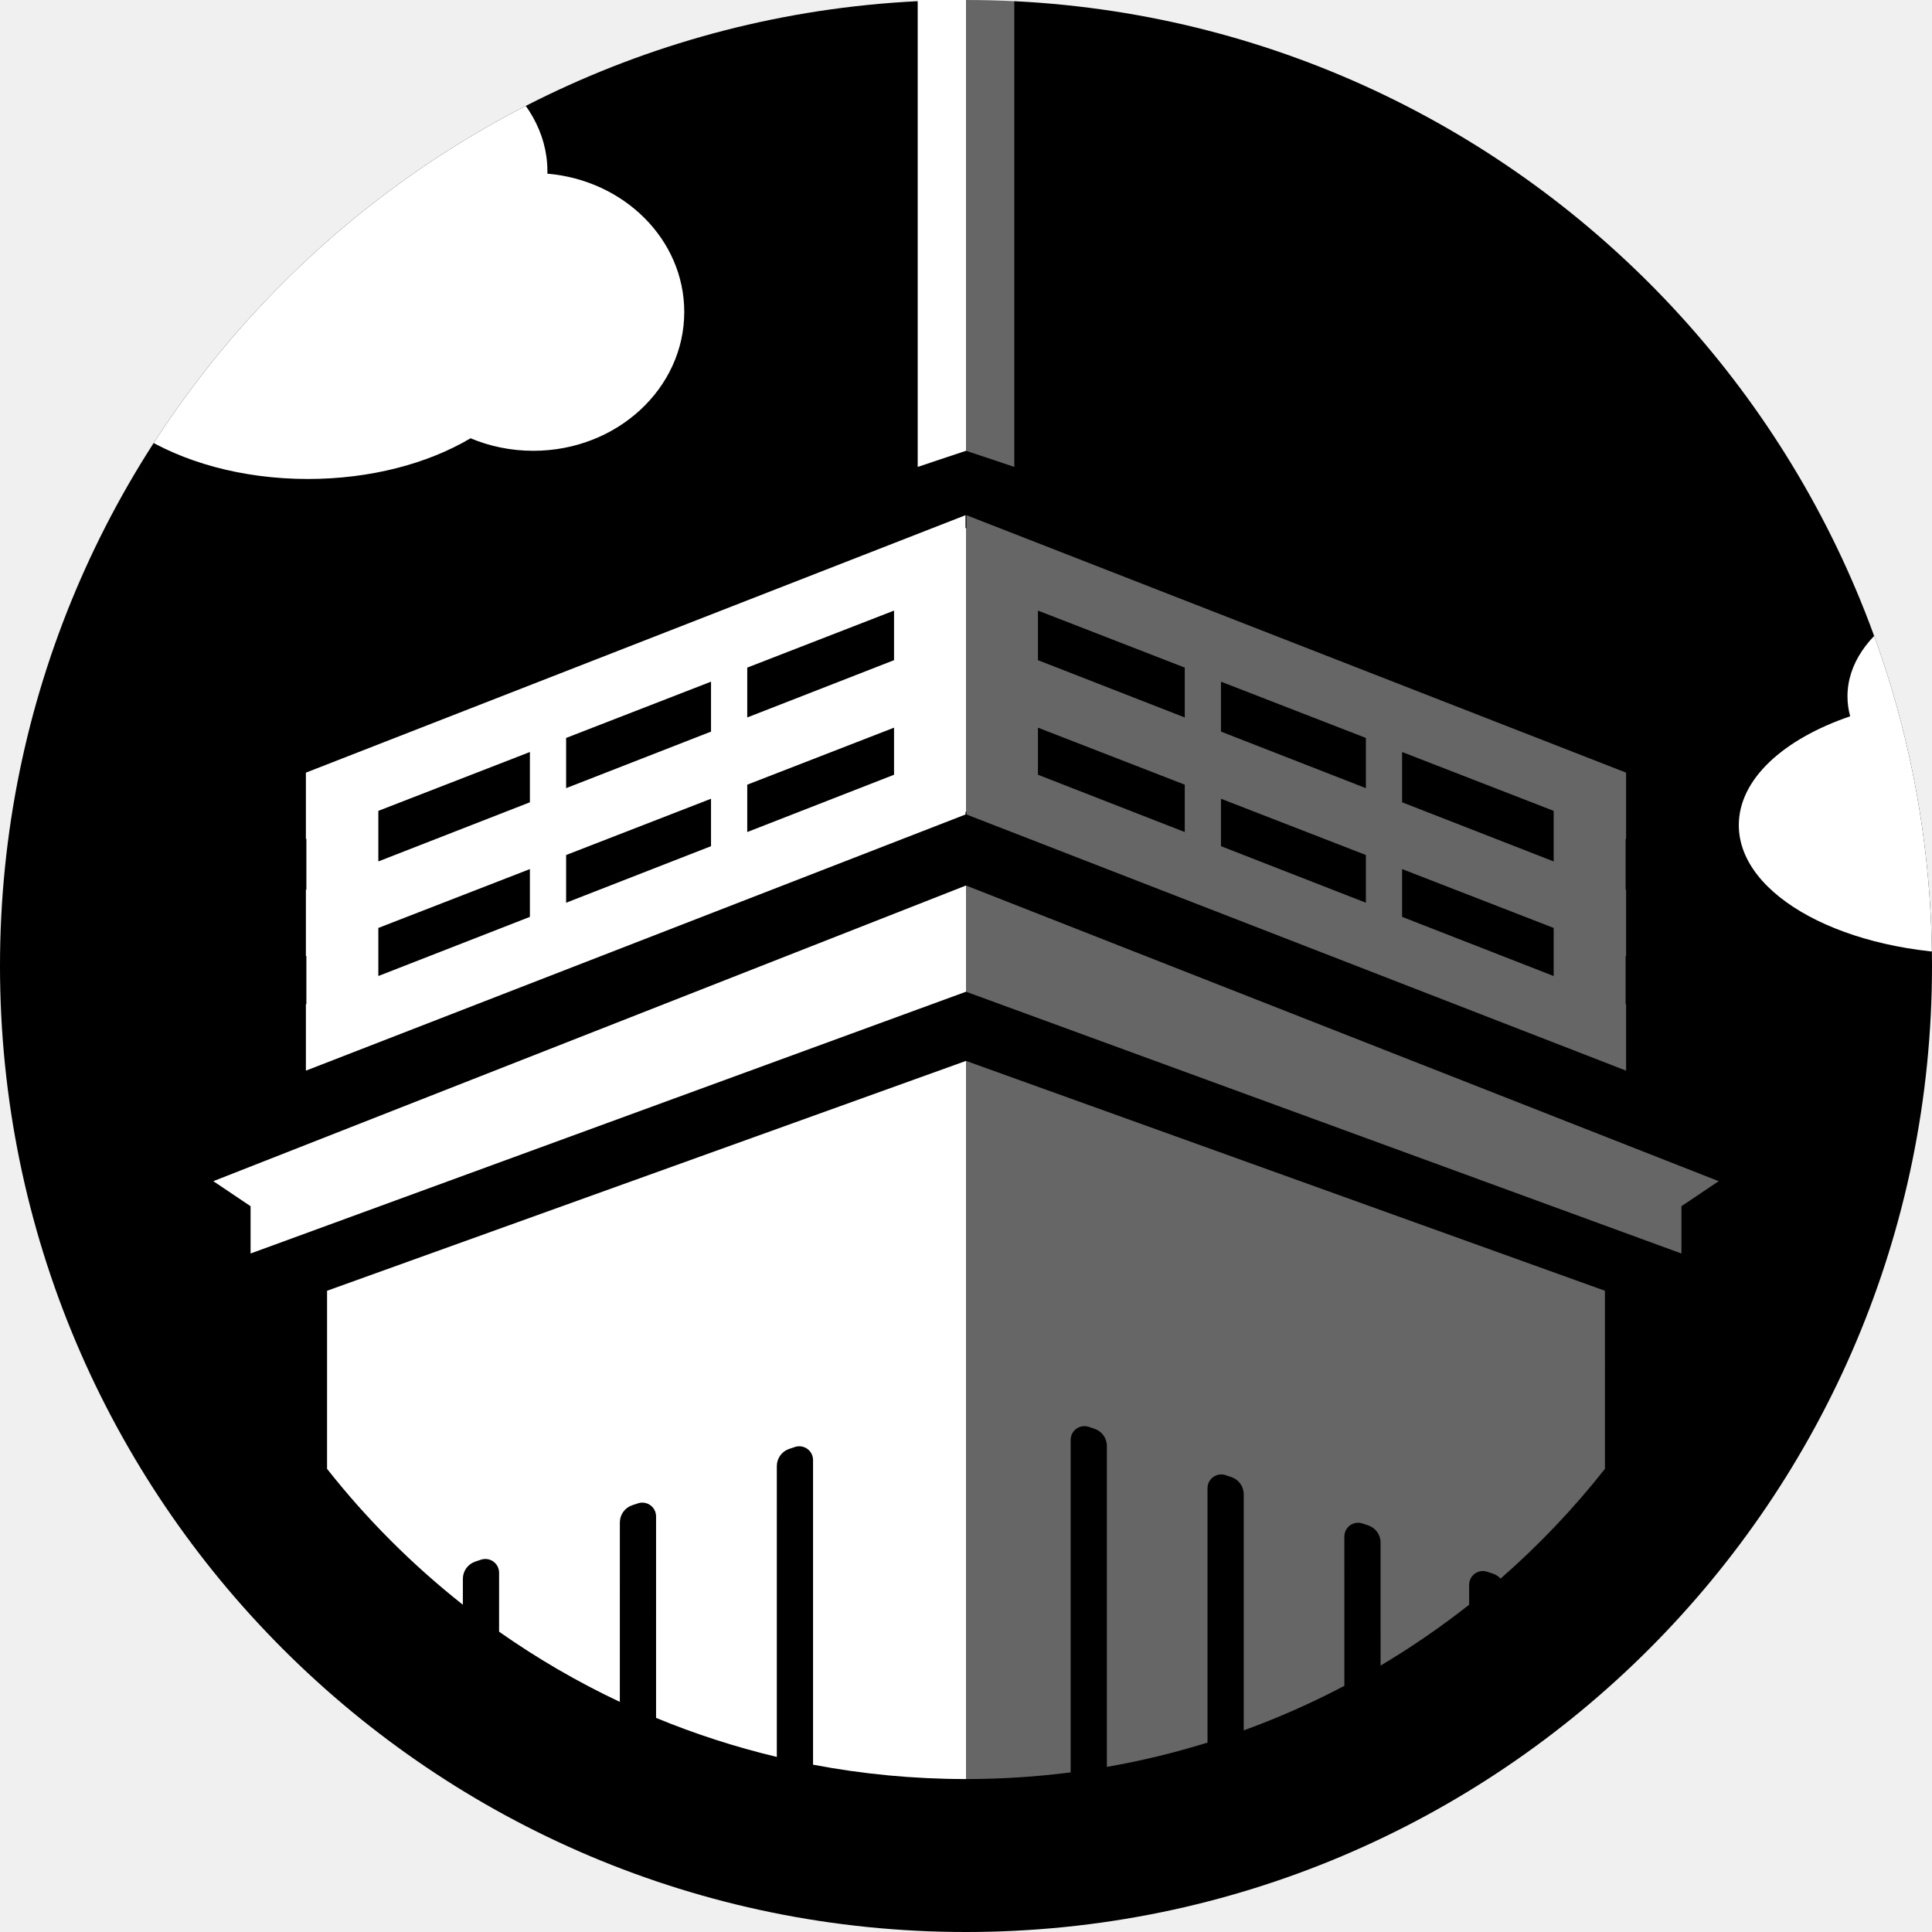
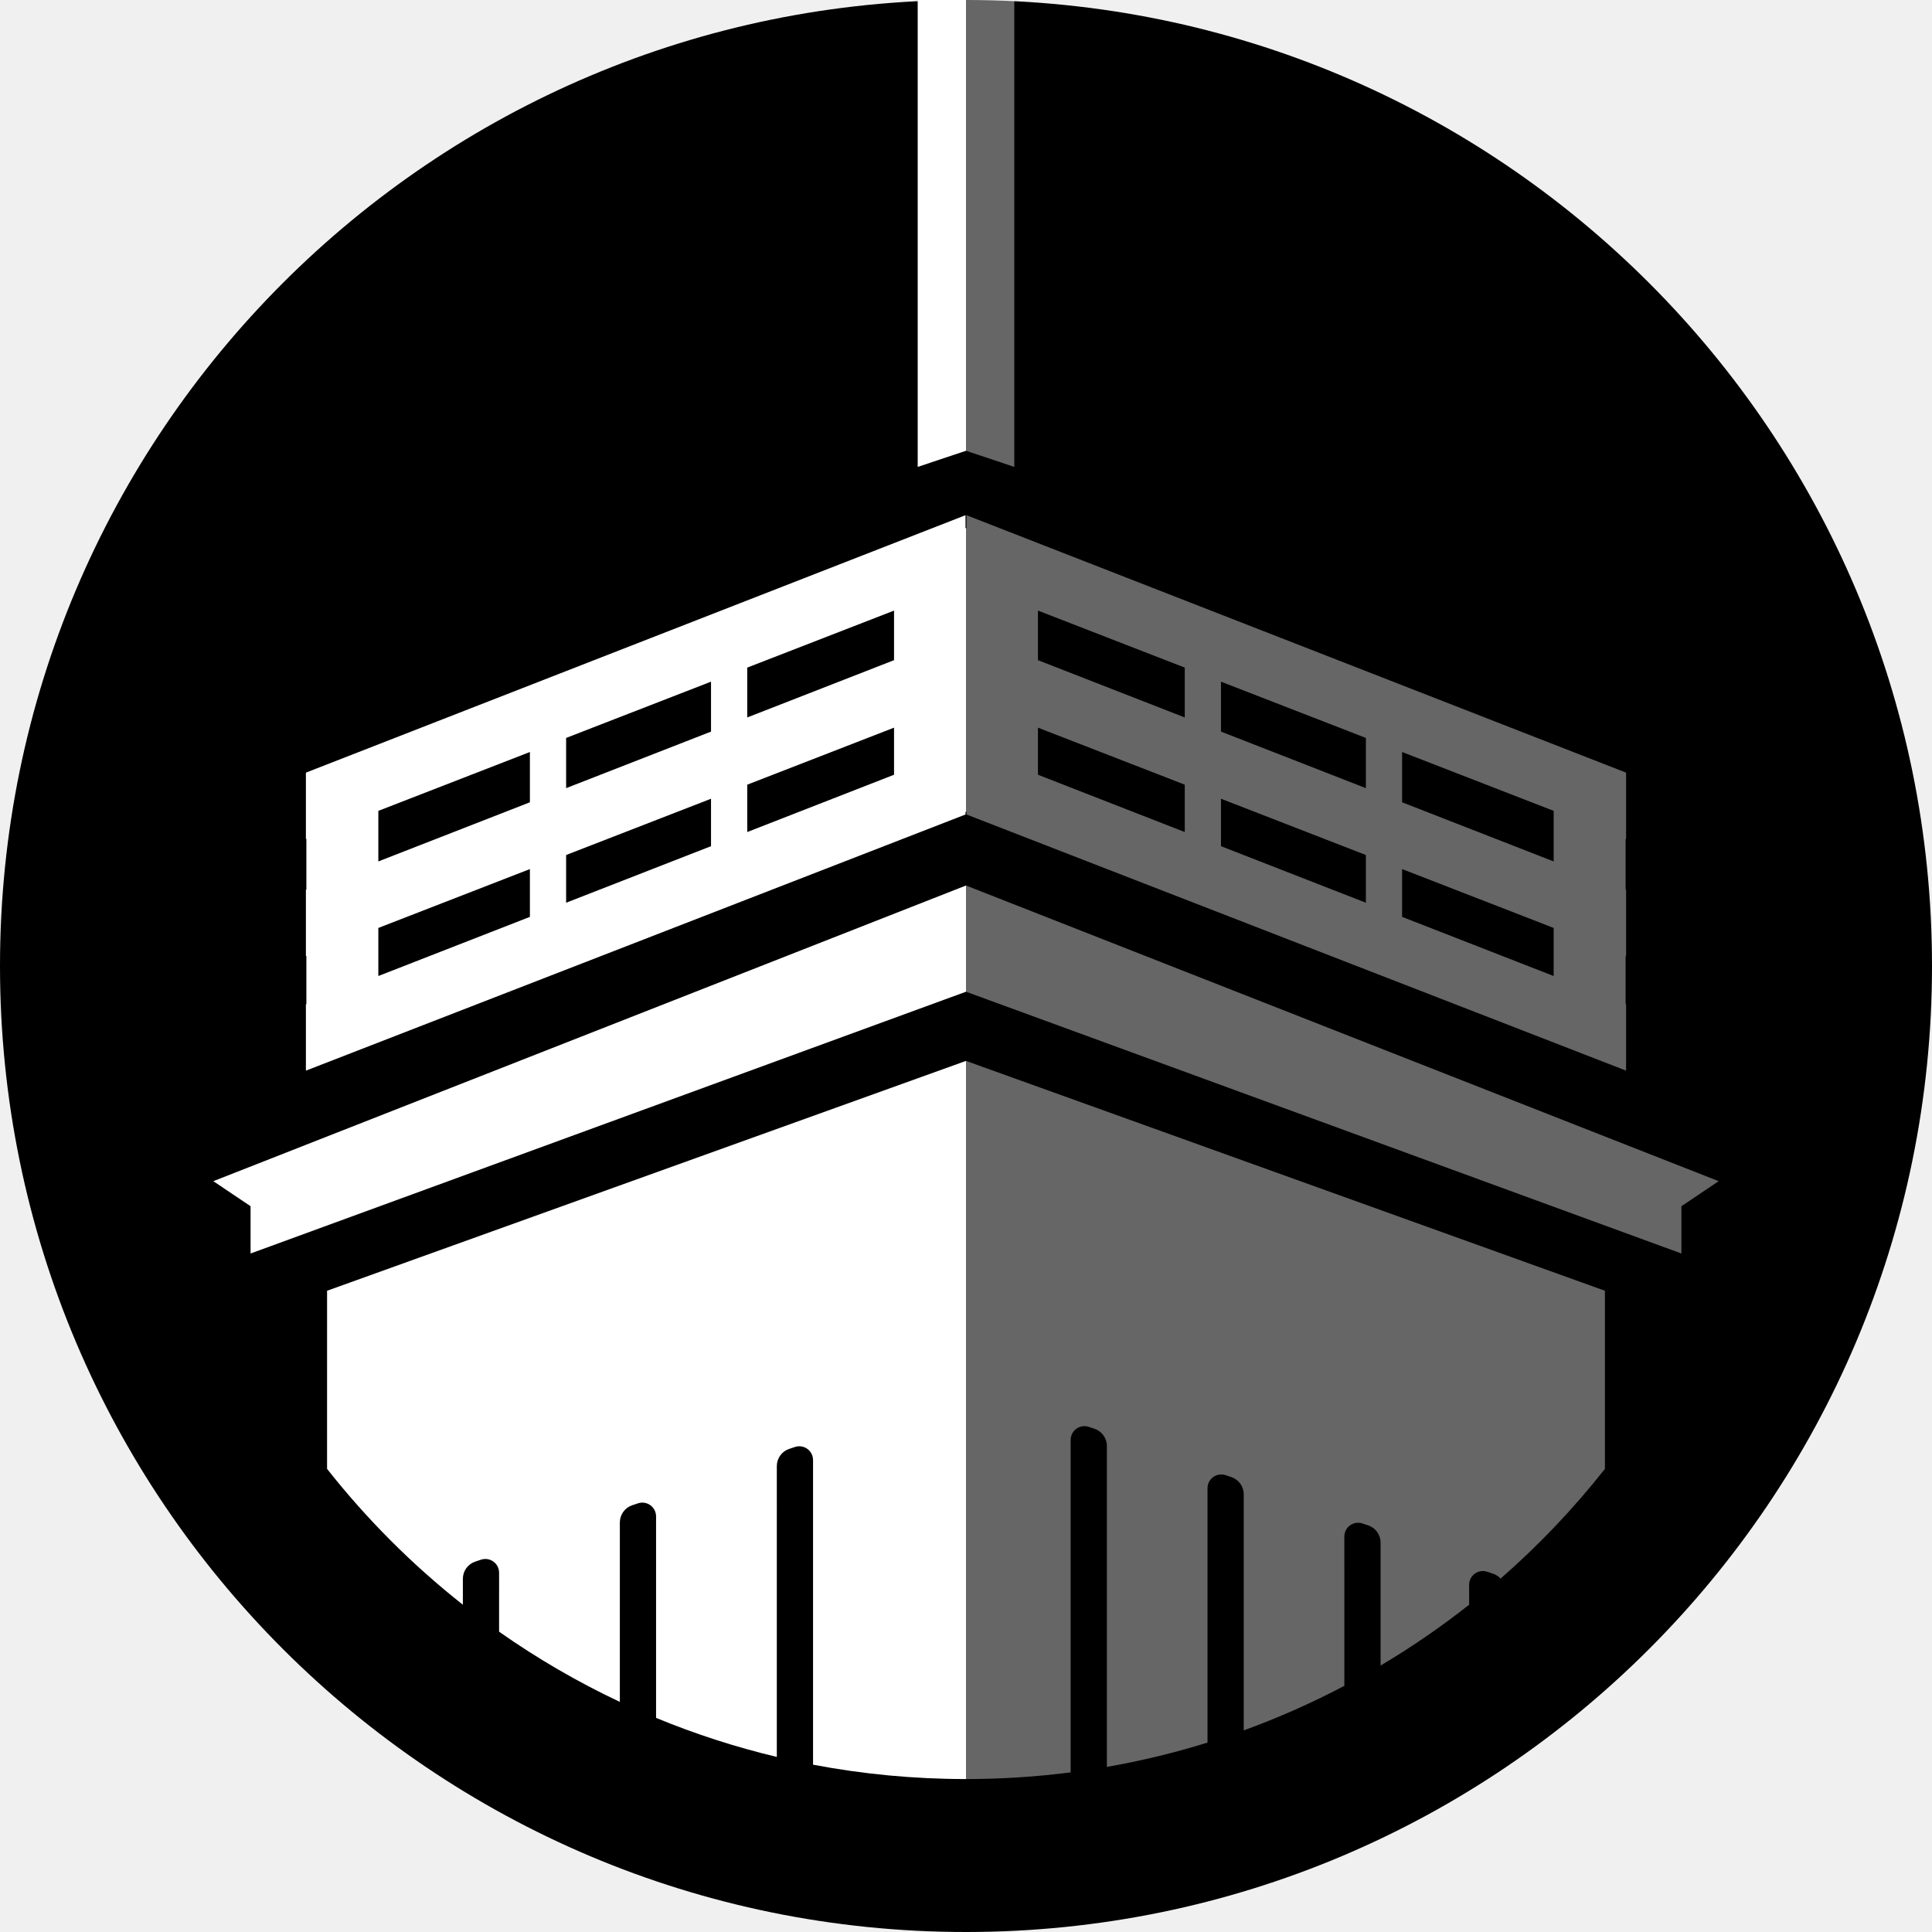
<svg xmlns="http://www.w3.org/2000/svg" xmlns:xlink="http://www.w3.org/1999/xlink" width="480px" height="480px" viewBox="0 0 480 480" version="1.1">
  <defs>
    <circle id="path-1" cx="240" cy="240" r="240" />
  </defs>
  <g id="torentje" stroke="none" stroke-width="1" fill="none" fill-rule="evenodd">
    <g id="Cirkel">
      <mask id="mask-2" fill="white">
        <use xlink:href="#path-1" />
      </mask>
      <use id="Oval-2" fill="#000000" xlink:href="#path-1" />
-       <path d="M90,8 C115.405,8 136,23.446 136,42.5 C136,42.717 135.997,42.933 135.992,43.149 C155.065,44.768 170,59.529 170,77.5 C170,96.554 153.211,112 132.5,112 C126.939,112 121.66,110.886 116.914,108.888 C106.304,115.164 92.103,119 76.5,119 C43.639,119 17,101.987 17,81 C17,67.461 28.086,55.576 44.777,48.846 C44.267,46.789 44,44.668 44,42.5 C44,23.446 64.595,8 90,8 Z" id="Oval-Copy-3" fill="#FFFFFF" mask="url(#mask-2)" />
-       <path d="M505,144 C530.405,144 551,156.984 551,173 C551,173.042 551,173.084 551,173.125 C570.069,174.489 585,186.896 585,202 C585,218.016 568.211,231 547.5,231 C541.985,231 536.748,230.079 532.033,228.426 C521.41,233.746 507.162,237 491.5,237 C458.639,237 432,222.673 432,205 C432,193.623 443.039,183.633 459.671,177.959 C459.23,176.348 459,174.691 459,173 C459,156.984 479.595,144 505,144 Z" id="Oval-Copy-4" fill="#FFFFFF" mask="url(#mask-2)" />
    </g>
    <g id="Toren" transform="translate(53, -67)" fill="#FFFFFF">
      <path d="M187,330.578 L187,509 C174.01,509 161.306,507.774 148.998,505.431 L149,429.743 C149,429.376 148.941,429.011 148.825,428.662 C148.227,426.871 146.291,425.903 144.5,426.5 L144.5,426.5 L143.077,426.974 C141.239,427.587 140,429.306 140,431.243 L140,431.243 L139.998,503.503 C129.667,501.041 119.645,497.786 109.998,493.805 L110,443.743 C110,443.376 109.941,443.011 109.825,442.662 C109.227,440.871 107.291,439.903 105.5,440.5 L105.5,440.5 L104.077,440.974 C102.239,441.587 101,443.306 101,445.243 L101,445.243 L100.997,489.83 C90.467,484.868 80.436,479.023 70.997,472.391 L71,457.743 C71,457.376 70.941,457.011 70.825,456.662 C70.227,454.871 68.291,453.903 66.5,454.5 L66.5,454.5 L65.077,454.974 C63.239,455.587 62,457.306 62,459.243 L62,459.243 L61.997,465.687 C49.467,455.803 38.135,444.467 28.257,431.932 L28.261,387.684 L187,330.578 Z M187,287 L187,313.389 L9.255,378.429 L9.255,366.681 L0,360.459 L187,287 Z" id="Wand" />
      <path d="M374,330.578 L374,509 C365.19,509 356.512,508.436 348,507.342 L348,424.743 C348,424.376 347.941,424.011 347.825,423.662 C347.227,421.871 345.291,420.903 343.5,421.5 L343.5,421.5 L342.077,421.974 C340.239,422.587 339,424.306 339,426.243 L339,426.243 L338.999,505.979 C330.47,504.489 322.124,502.464 313.999,499.939 L314,436.743 C314,436.376 313.941,436.011 313.825,435.662 C313.227,433.871 311.291,432.903 309.5,433.5 L309.5,433.5 L308.077,433.974 C306.239,434.587 305,436.306 305,438.243 L305,438.243 L304.998,496.908 C296.376,493.774 288.027,490.07 279.997,485.841 L280,448.743 C280,448.376 279.941,448.011 279.825,447.662 C279.227,445.871 277.291,444.903 275.5,445.5 L275.5,445.5 L274.077,445.974 C272.239,446.587 271,448.306 271,450.243 L271,450.243 L270.998,480.802 C263.322,476.243 255.974,471.19 248.997,465.687 L249,460.743 C249,460.376 248.941,460.011 248.825,459.662 C248.227,457.871 246.291,456.903 244.5,457.5 L244.5,457.5 L243.077,457.974 C242.336,458.221 241.692,458.648 241.188,459.197 C231.723,450.938 223.039,441.807 215.257,431.932 L215.261,387.684 L374,330.578 Z M374,287 L374,313.389 L196.255,378.429 L196.255,366.681 L187,360.459 L374,287 Z" id="Wand-Copy" opacity="0.4" transform="translate(280.5, 398) scale(-1, 1) translate(-280.5, -398) " />
      <path d="M186.881,195 L186.88,198.225 L187,198.185 L187,268.671 L186.88,268.708 L186.881,269.359 L23,333 L23,316.514 L23.119,316.468 L23.119,304.486 L23,304.533 L23,288.047 L23.119,288 L23.119,275.4 L23,275.446 L23,258.961 L186.881,195 Z M78.651,282.92 L40.997,297.543 L40.997,309.49 L78.651,294.794 L78.651,282.92 Z M123.651,265.445 L87.651,279.425 L87.651,291.281 L123.651,277.231 L123.651,265.445 Z M78.651,253.834 L40.997,268.457 L40.997,281.022 L78.651,266.326 L78.651,253.834 Z M169.122,247.787 L132.651,261.95 L132.651,273.718 L169.122,259.484 L169.122,247.787 Z M123.651,236.359 L87.651,250.339 L87.651,262.814 L123.651,248.764 L123.651,236.359 Z M169.122,218.7 L132.651,232.864 L132.651,245.251 L169.122,231.017 L169.122,218.7 Z M187,0 L187,179 L175,183 L175,0 L187,0 Z" id="Hek" />
      <path d="M350.881,195 L350.88,198.225 L351,198.185 L351,268.671 L350.88,268.708 L350.881,269.359 L187,333 L187,316.514 L187.119,316.468 L187.119,304.486 L187,304.533 L187,288.047 L187.119,288 L187.119,275.4 L187,275.446 L187,258.961 L350.881,195 Z M242.651,282.92 L204.997,297.543 L204.997,309.49 L242.651,294.794 L242.651,282.92 Z M287.651,265.445 L251.651,279.425 L251.651,291.281 L287.651,277.231 L287.651,265.445 Z M242.651,253.834 L204.997,268.457 L204.997,281.022 L242.651,266.326 L242.651,253.834 Z M333.122,247.787 L296.651,261.95 L296.651,273.718 L333.122,259.484 L333.122,247.787 Z M287.651,236.359 L251.651,250.339 L251.651,262.814 L287.651,248.764 L287.651,236.359 Z M333.122,218.7 L296.651,232.864 L296.651,245.251 L333.122,231.017 L333.122,218.7 Z M351,0 L351,179 L339,183 L339,0 L351,0 Z" id="Hek" opacity="0.4" transform="translate(269, 166.5) scale(-1, 1) translate(-269, -166.5) " />
    </g>
  </g>
</svg>
